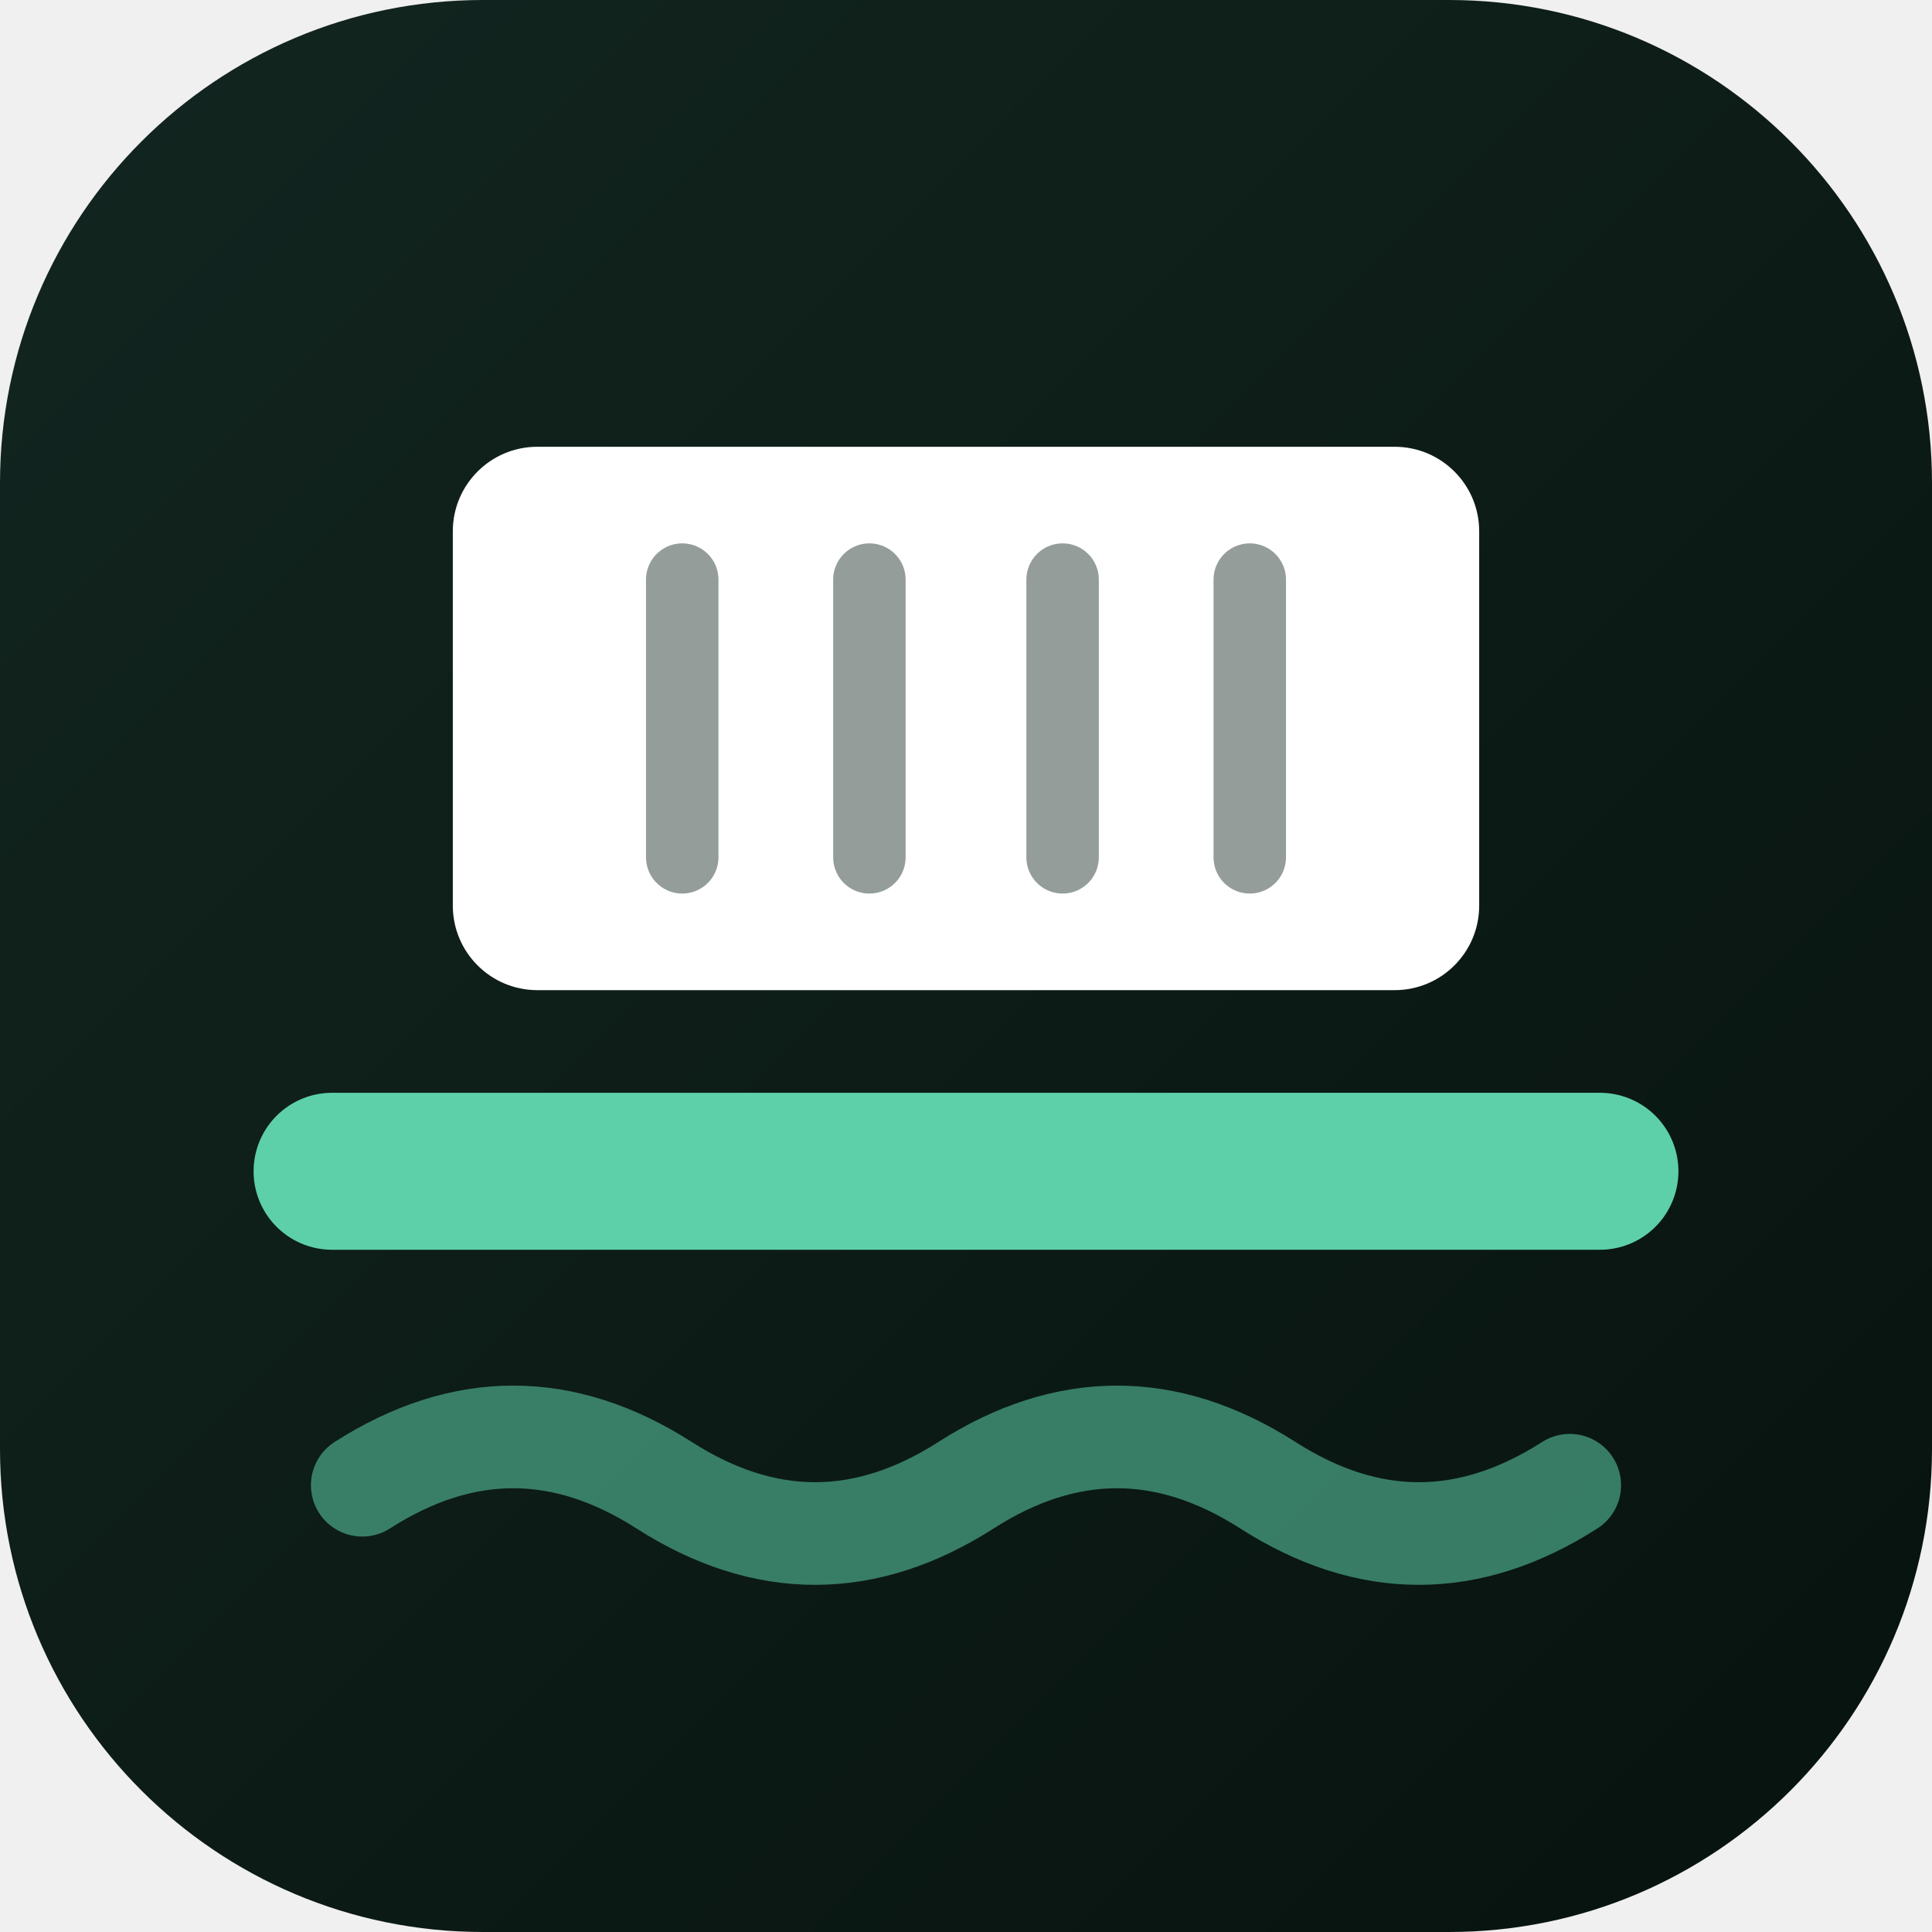
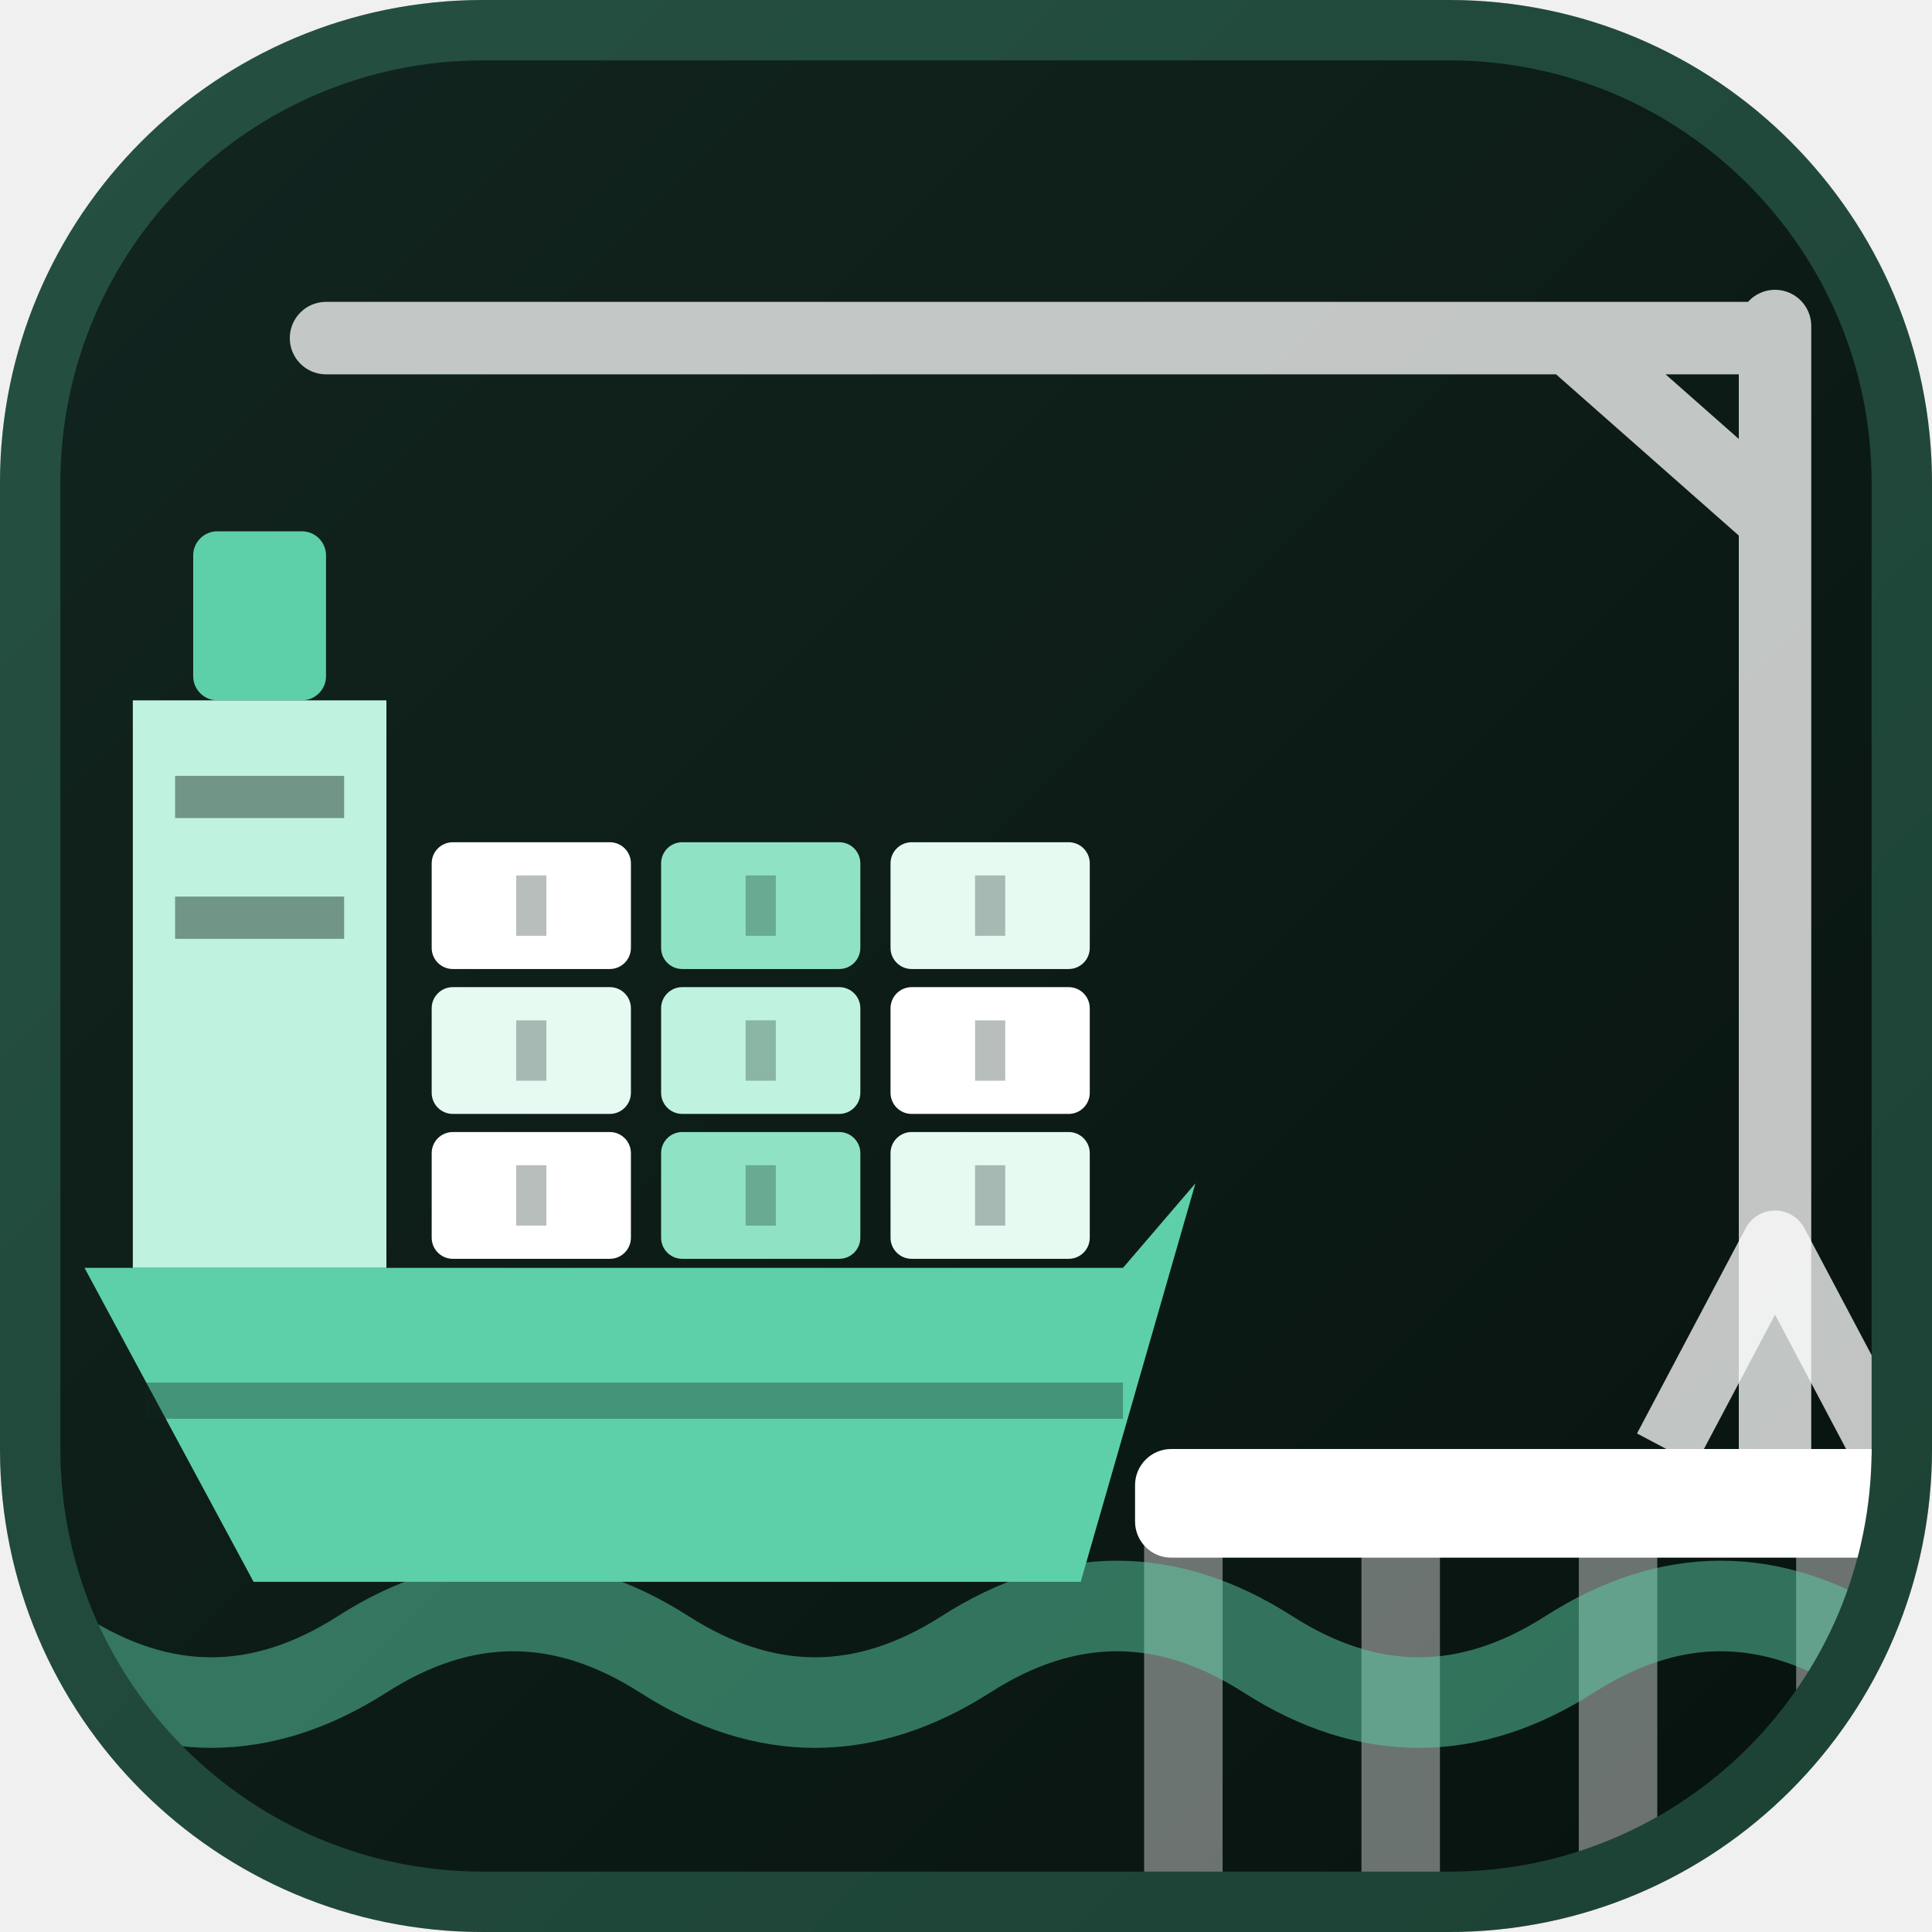
<svg xmlns="http://www.w3.org/2000/svg" viewBox="0 0 32 32">
  <defs>
    <linearGradient id="t" x1="0" y1="0" x2="1" y2="1">
      <stop offset="0" stop-color="#132620" />
      <stop offset="1" stop-color="#07120e" />
    </linearGradient>
+     <clipPath id="i">
+       <rect x="1" y="1" width="30" height="30" rx="7" />
+     </clipPath>
  </defs>
  <rect width="32" height="32" rx="8" fill="url(#t)" />
-   <rect x="7.5" y="7.4" width="17" height="9" rx="1.4" fill="#fff" />
-   <path d="M11.3 9.6v4.6M14.4 9.6v4.6M17.6 9.6v4.6M20.7 9.6v4.6" stroke="#132620" stroke-opacity=".45" stroke-width="1.2" stroke-linecap="round" />
-   <path d="M5.5 19.4h21" stroke="#5dd0a9" stroke-width="2.6" stroke-linecap="round" />
-   <path d="M6 24.6q2.5-1.6 5 0t5 0 5 0 5 0" fill="none" stroke="#5dd0a9" stroke-opacity=".55" stroke-width="1.7" stroke-linecap="round" />
+   <rect x=".5" y=".5" width="31" height="31" rx="7.5" fill="none" stroke="#5dd0a9" stroke-opacity=".25" />
+   <g clip-path="url(#i)">
+     <path d="M19.6 25.6v6M23.2 25.6v6M26.8 25.6v6M30.4 25.6v6" stroke="#fff" stroke-opacity=".4" stroke-width="1.3" />
+     <rect x="18.8" y="24" width="18" height="1.8" rx=".6" fill="#fff" />
+     <path d="M29.4 24V5.4M29.4 5.6H5.4M29.4 8.6l-3.4-3" stroke="#fff" stroke-opacity=".75" stroke-width="1.2" stroke-linecap="round" stroke-linejoin="round" />
+     <path d="M27.6 24l1.8-3.4 1.8 3.4" fill="none" stroke="#fff" stroke-opacity=".75" stroke-width="1.1" stroke-linejoin="round" />
+     <path d="M1.4 21h17.2l1.2-1.4-1.9 6.6H4.2z" fill="#5dd0a9" />
+     <path d="M2.4 23.2h16.2" stroke="#132620" stroke-opacity=".35" stroke-width=".6" />
+     <path d="M2.2 21V11.6h4.2V21" fill="#bff3df" />
+     <path d="M2.9 13.2h2.8M2.9 15.2h2.8" stroke="#132620" stroke-opacity=".45" stroke-width=".7" />
+     <rect x="3.2" y="8.8" width="2.2" height="2.8" rx=".4" fill="#5dd0a9" />
+     <rect x="7.15" y="18.75" width="3.3" height="2.1" rx=".35" fill="#ffffff" />
+     <path d="M8.8 19.3v1" stroke="#132620" stroke-opacity=".3" stroke-width=".5" />
+     <rect x="7.15" y="16.35" width="3.3" height="2.1" rx=".35" fill="#e6faf2" />
+     <path d="M8.8 16.9v1" stroke="#132620" stroke-opacity=".3" stroke-width=".5" />
+     <rect x="10.95" y="18.75" width="3.3" height="2.1" rx=".35" fill="#8fe3c4" />
+     <path d="M12.6 19.3v1" stroke="#132620" stroke-opacity=".3" stroke-width=".5" />
+     <rect x="10.95" y="16.35" width="3.3" height="2.1" rx=".35" fill="#bff3df" />
+     <path d="M12.6 16.9v1" stroke="#132620" stroke-opacity=".3" stroke-width=".5" />
+     <rect x="14.75" y="18.75" width="3.3" height="2.1" rx=".35" fill="#e6faf2" />
+     <path d="M16.4 19.3v1" stroke="#132620" stroke-opacity=".3" stroke-width=".5" />
+     <rect x="14.75" y="16.35" width="3.3" height="2.1" rx=".35" fill="#ffffff" />
+     <path d="M16.4 16.9v1" stroke="#132620" stroke-opacity=".3" stroke-width=".5" />
+     <g>
+       <rect x="14.75" y="13.95" width="3.3" height="2.1" rx=".35" fill="#e6faf2" />
+       <path d="M16.4 14.5v1" stroke="#132620" stroke-opacity=".3" stroke-width=".5" />
+     </g>
+     <g>
+       <rect x="10.95" y="13.95" width="3.3" height="2.1" rx=".35" fill="#8fe3c4" />
+       <path d="M12.6 14.5v1" stroke="#132620" stroke-opacity=".3" stroke-width=".5" />
+     </g>
+     <g>
+       <rect x="7.15" y="13.95" width="3.3" height="2.1" rx=".35" fill="#ffffff" />
+       <path d="M8.8 14.5v1" stroke="#132620" stroke-opacity=".3" stroke-width=".5" />
+     </g>
+     <path d="M-4 27.4q2.5-1.6 5 0t5 0 5 0 5 0 5 0 5 0 5 0 5 0" fill="none" stroke="#5dd0a9" stroke-opacity="0.5" stroke-width="1.5" stroke-linecap="round" />
+   </g>
</svg>
